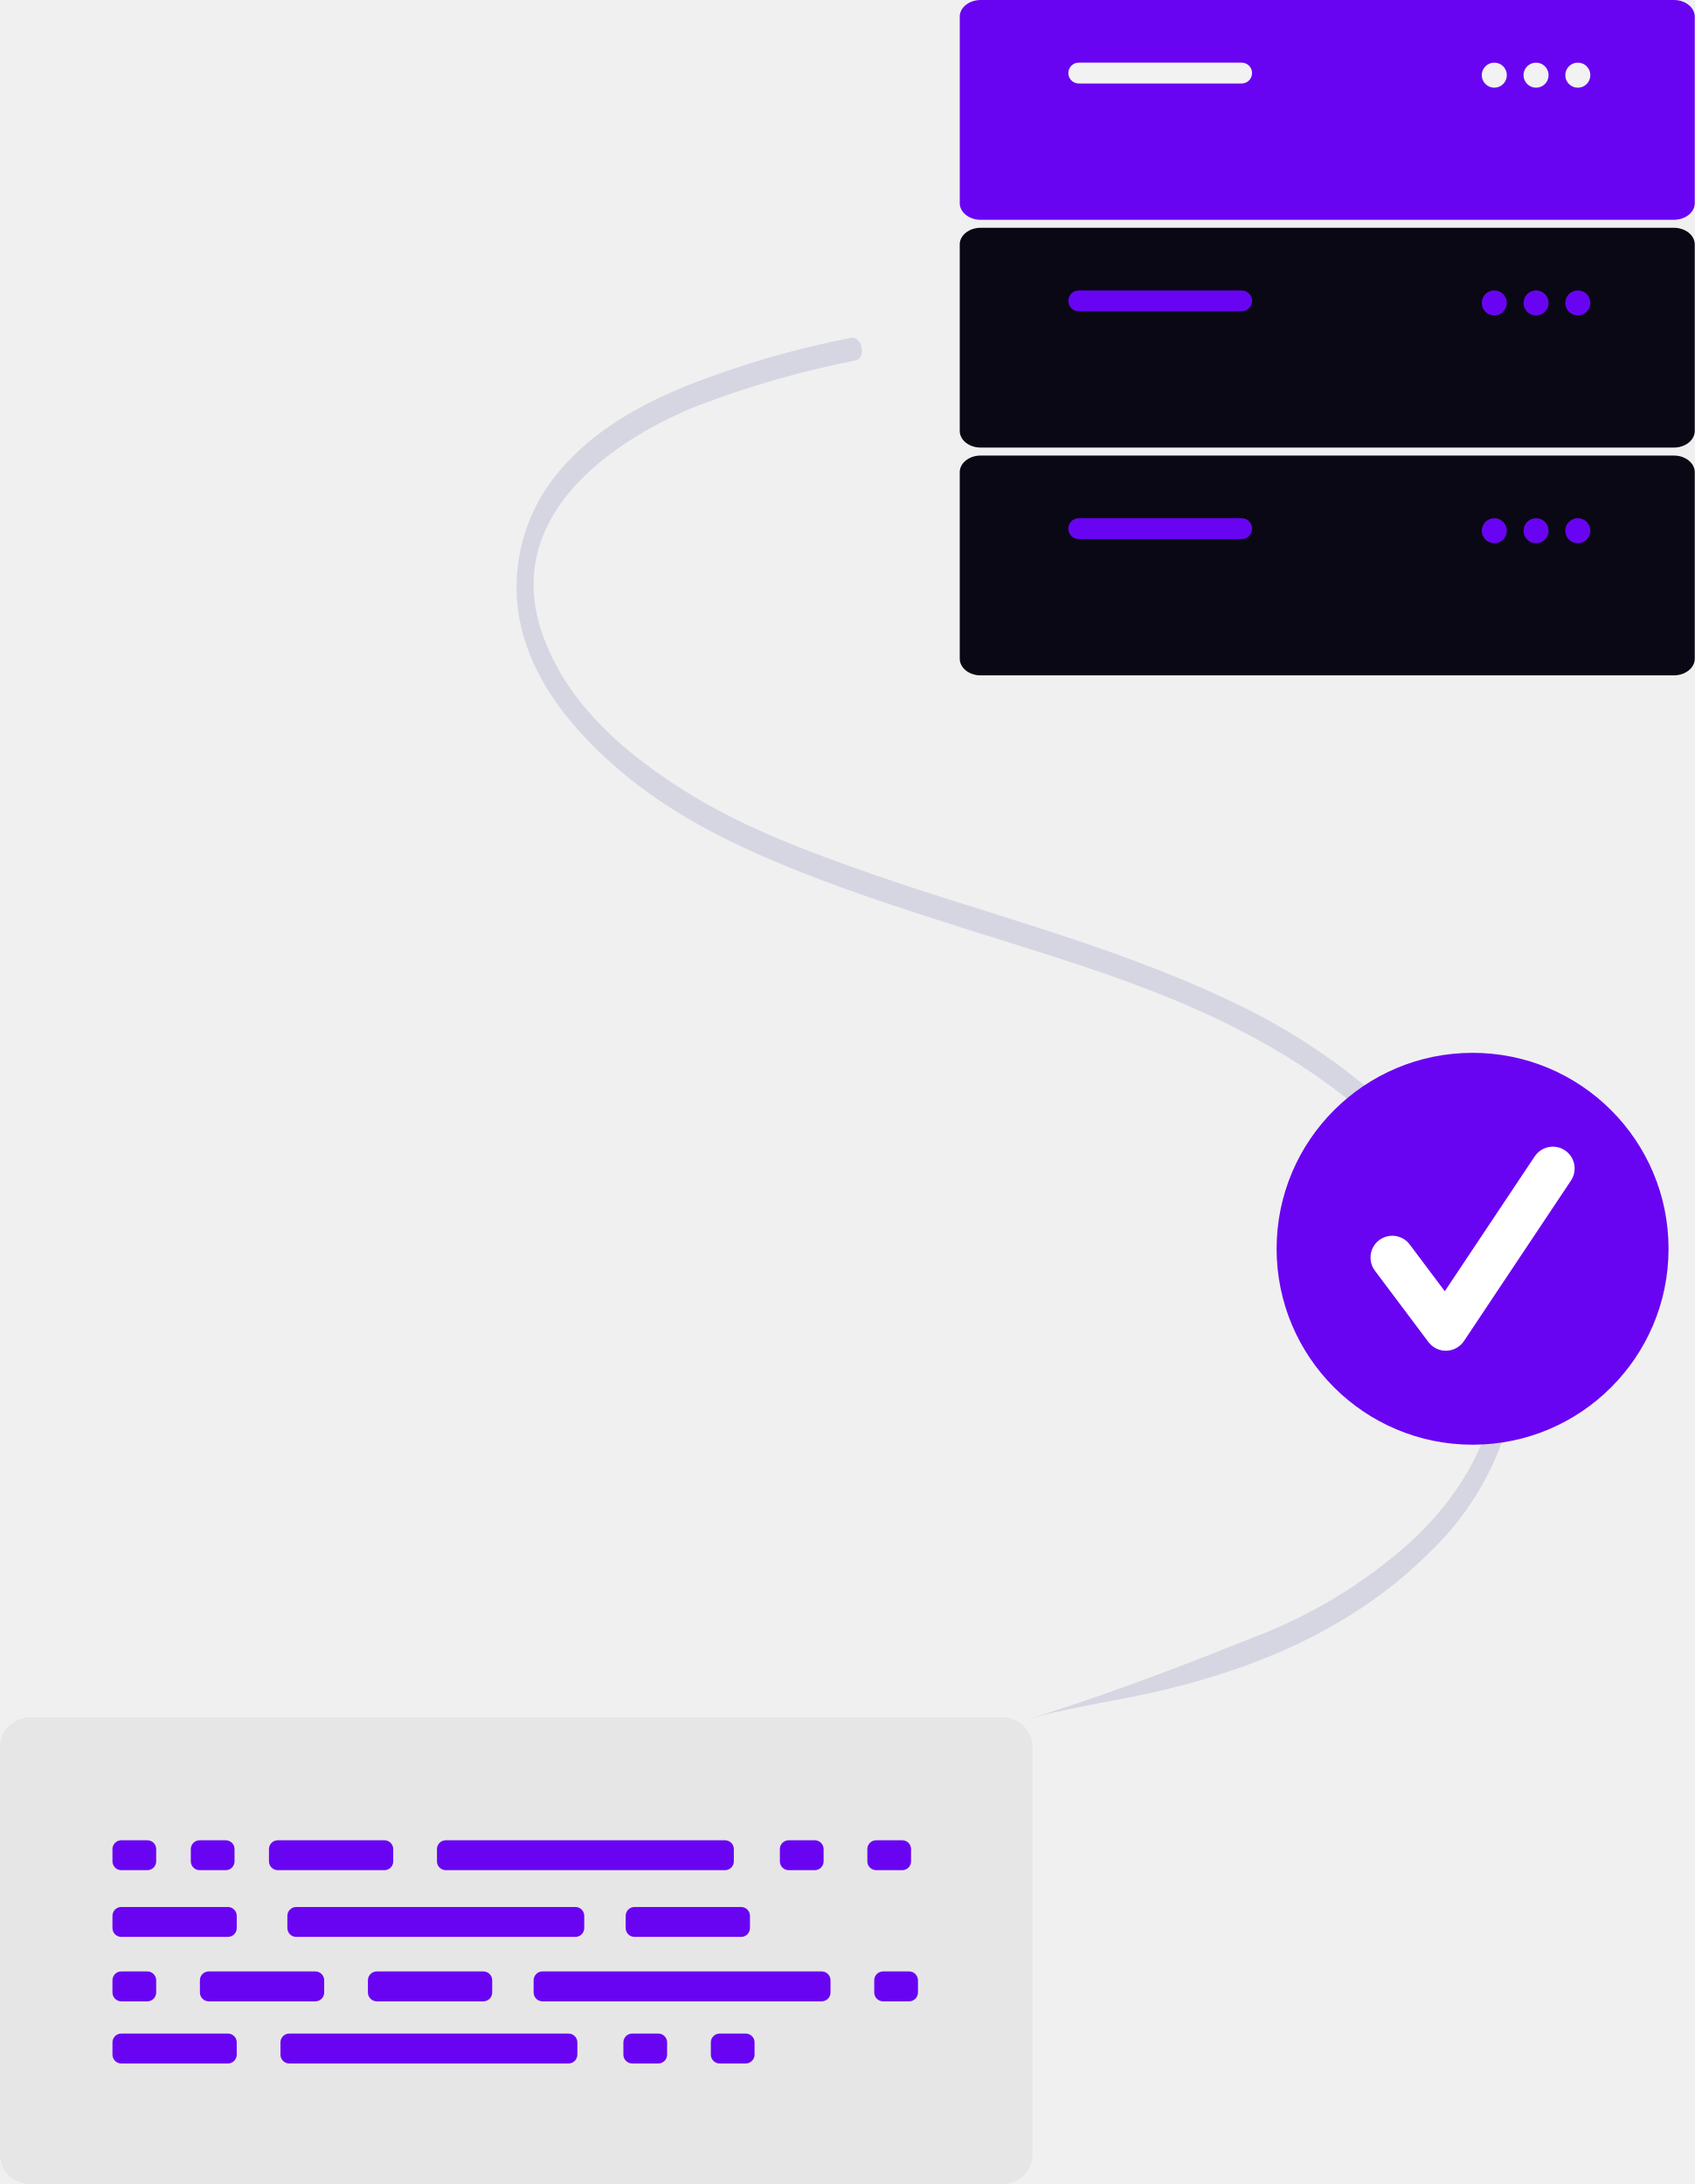
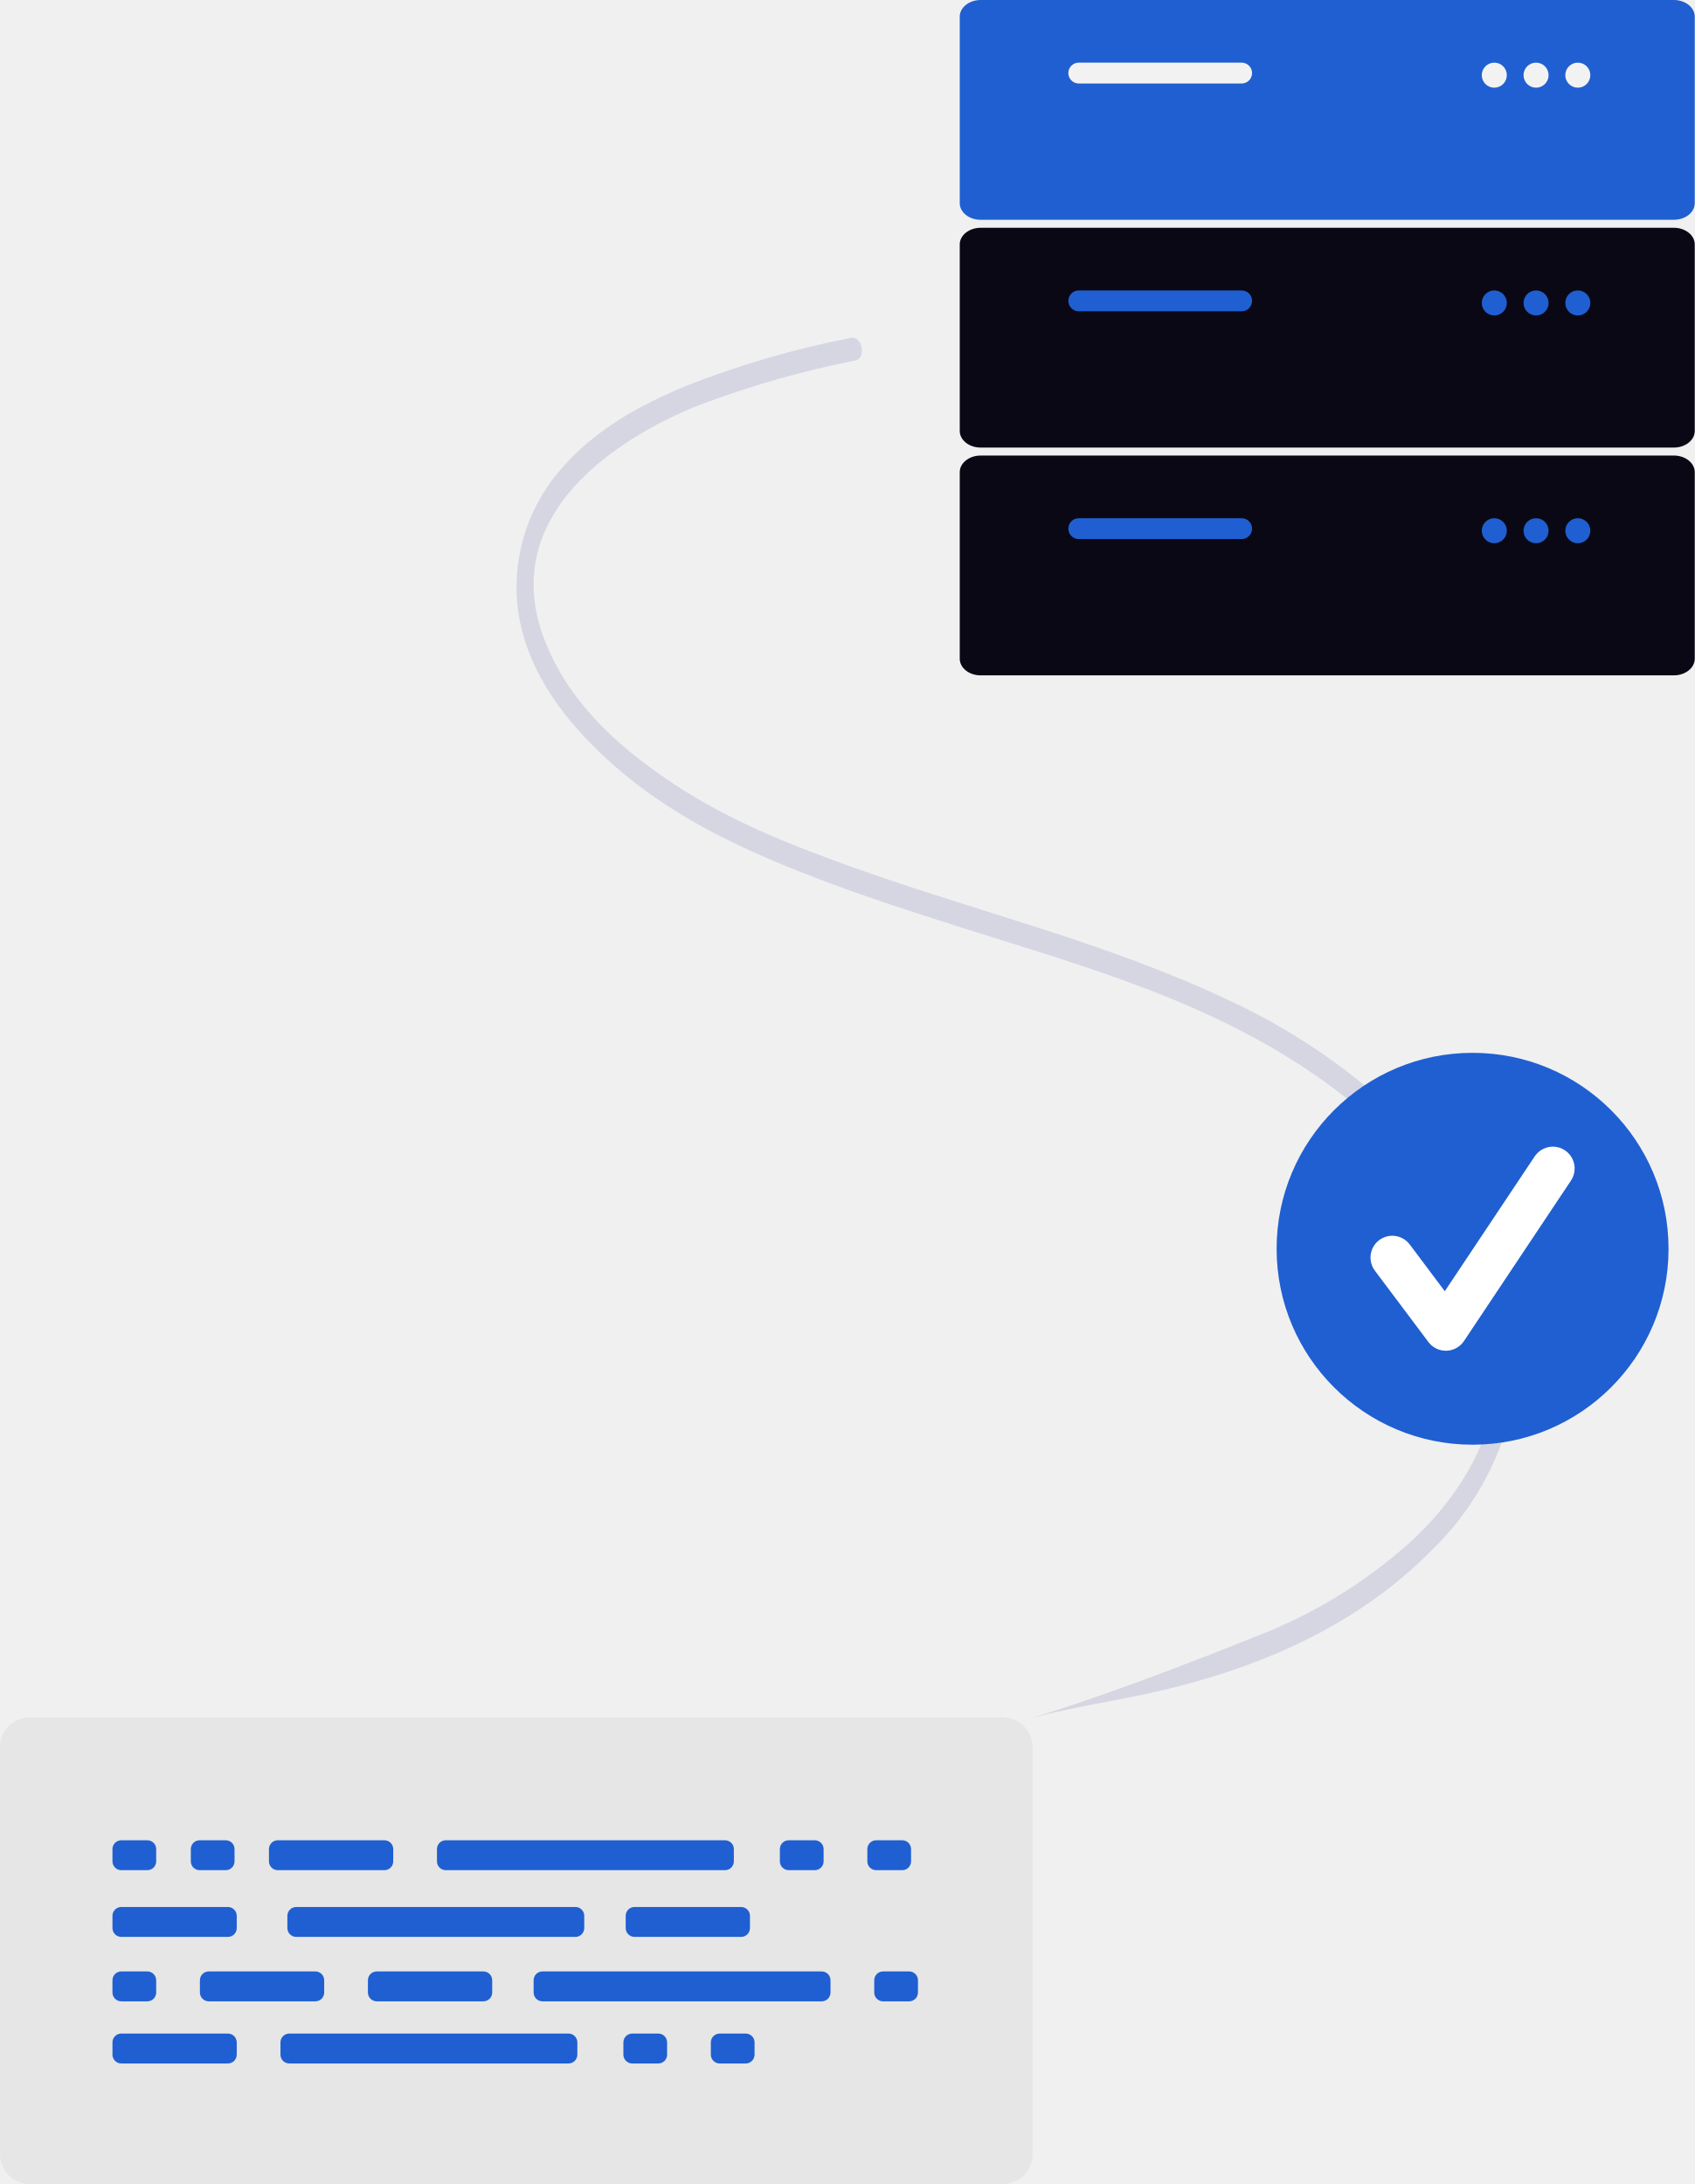
<svg xmlns="http://www.w3.org/2000/svg" width="682.778" height="880" viewBox="0 0 682.778 880">
  <g transform="translate(-659.66 -178.316)">
    <path d="M859.288,738.456c44.833-8.177,92.738-23.965,129.2-60.961a115.558,115.558,0,0,0,31.5-55.028,108.155,108.155,0,0,0-6.477-65.3c-9.875-23.592-25.632-42.385-42.2-57.779a253.2,253.2,0,0,0-64-42.759c-49.246-23.467-101.03-35.686-151.474-53.695-24.739-8.832-49.728-18.517-72.7-33.687-19.456-12.853-40.662-30.176-51.49-55.938C609.3,260.159,662.6,228.481,692.8,216.482A393.2,393.2,0,0,1,756,198.388c4.554-.977,2.622-10.067-1.916-9.094a378.148,378.148,0,0,0-66.372,19.379c-18.211,7.566-37,17.509-51.305,34.62a72.066,72.066,0,0,0-16.283,56.346c3.789,25.5,20.258,45.154,35.727,59.388,20.454,18.822,43.776,31.115,67.422,41.135,24.91,10.553,50.336,18.778,75.761,26.845,50.8,16.121,103.883,30.486,149.741,64.788,32.081,24,75.661,68.981,64.989,124.754-4.737,24.762-19.122,44.109-34.645,58.345a201.721,201.721,0,0,1-62.046,37.733C815.447,753.526,803.762,748.585,859.288,738.456Z" transform="translate(248.316 125.157)" fill="#d6d6e3" />
    <g transform="translate(1173.982 602.535)">
-       <circle cx="78.948" cy="78.948" r="78.948" transform="translate(0 0)" fill="#6904F2" />
+       <circle cx="78.948" cy="78.948" r="78.948" transform="translate(0 0)" fill="#1F5FD1" />
      <path d="M644.088,255.176a8.78,8.78,0,0,1-7.025-3.513l-21.538-28.718a8.782,8.782,0,1,1,14.051-10.538L643.668,231.2l36.191-54.286a8.784,8.784,0,1,1,14.619,9.742L651.4,251.269a8.788,8.788,0,0,1-7.063,3.908Z" transform="translate(-575.914 -135.145)" fill="#fff" />
    </g>
    <g transform="translate(660 870.624)">
      <rect width="416" height="188" rx="12" transform="translate(-0.34 -0.308)" fill="#e6e6e6" />
      <g transform="translate(44.967 49.189)">
-         <rect width="50.069" height="12.053" rx="3.565" transform="translate(63.05)" fill="#6904F2" />
-         <rect width="17.616" height="12.053" rx="3.565" transform="translate(268.889)" fill="#6904F2" />
-         <rect width="17.616" height="12.053" rx="3.565" transform="translate(304.125)" fill="#6904F2" />
-         <rect width="119.609" height="12.053" rx="3.565" transform="translate(130.736)" fill="#6904F2" />
-         <rect width="50.069" height="12.053" rx="3.565" transform="translate(0.002 77.886)" fill="#6904F2" />
-         <rect width="17.616" height="12.053" rx="3.565" transform="translate(205.841 77.886)" fill="#6904F2" />
-         <rect width="17.616" height="12.053" rx="3.565" transform="translate(241.075 77.886)" fill="#6904F2" />
-         <rect width="119.609" height="12.053" rx="3.565" transform="translate(67.687 77.886)" fill="#6904F2" />
-         <rect width="50.069" height="12.053" rx="3.565" transform="translate(206.769 26.888)" fill="#6904F2" />
-         <rect width="50.069" height="12.053" rx="3.565" transform="translate(0.002 26.888)" fill="#6904F2" />
-         <rect width="17.616" height="12.053" rx="3.565" transform="translate(0.002)" fill="#6904F2" />
-         <rect width="17.616" height="12.053" rx="3.565" transform="translate(0 52.85)" fill="#6904F2" />
-         <rect width="119.609" height="12.053" rx="3.565" transform="translate(70.468 26.888)" fill="#6904F2" />
-         <rect width="50.069" height="12.053" rx="3.565" transform="translate(102.921 52.85)" fill="#6904F2" />
-         <rect width="50.069" height="12.053" rx="3.565" transform="translate(35.234 52.85)" fill="#6904F2" />
-         <rect width="17.616" height="12.053" rx="3.565" transform="translate(31.569)" fill="#6904F2" />
-         <rect width="17.616" height="12.053" rx="3.565" transform="translate(306.906 52.85)" fill="#6904F2" />
-         <rect width="119.609" height="12.053" rx="3.565" transform="translate(169.679 52.85)" fill="#6904F2" />
+         <rect width="50.069" height="12.053" rx="3.565" transform="translate(63.05)" fill="#1F5FD1" />
+         <rect width="17.616" height="12.053" rx="3.565" transform="translate(268.889)" fill="#1F5FD1" />
+         <rect width="17.616" height="12.053" rx="3.565" transform="translate(304.125)" fill="#1F5FD1" />
+         <rect width="119.609" height="12.053" rx="3.565" transform="translate(130.736)" fill="#1F5FD1" />
+         <rect width="50.069" height="12.053" rx="3.565" transform="translate(0.002 77.886)" fill="#1F5FD1" />
+         <rect width="17.616" height="12.053" rx="3.565" transform="translate(205.841 77.886)" fill="#1F5FD1" />
+         <rect width="17.616" height="12.053" rx="3.565" transform="translate(241.075 77.886)" fill="#1F5FD1" />
+         <rect width="119.609" height="12.053" rx="3.565" transform="translate(67.687 77.886)" fill="#1F5FD1" />
+         <rect width="50.069" height="12.053" rx="3.565" transform="translate(206.769 26.888)" fill="#1F5FD1" />
+         <rect width="50.069" height="12.053" rx="3.565" transform="translate(0.002 26.888)" fill="#1F5FD1" />
+         <rect width="17.616" height="12.053" rx="3.565" transform="translate(0.002)" fill="#1F5FD1" />
+         <rect width="17.616" height="12.053" rx="3.565" transform="translate(0 52.85)" fill="#1F5FD1" />
+         <rect width="119.609" height="12.053" rx="3.565" transform="translate(70.468 26.888)" fill="#1F5FD1" />
+         <rect width="50.069" height="12.053" rx="3.565" transform="translate(102.921 52.85)" fill="#1F5FD1" />
+         <rect width="50.069" height="12.053" rx="3.565" transform="translate(35.234 52.85)" fill="#1F5FD1" />
+         <rect width="17.616" height="12.053" rx="3.565" transform="translate(31.569)" fill="#1F5FD1" />
+         <rect width="17.616" height="12.053" rx="3.565" transform="translate(306.906 52.85)" fill="#1F5FD1" />
+         <rect width="119.609" height="12.053" rx="3.565" transform="translate(169.679 52.85)" fill="#1F5FD1" />
      </g>
    </g>
    <g transform="translate(1046.322 178.316)">
-       <path d="M874.078,496.95H594.785c-4.644,0-8.406-3.005-8.412-6.709V415.1c.005-3.7,3.768-6.7,8.412-6.709H874.078c4.643,0,8.407,3.005,8.412,6.709V490.24C882.485,493.944,878.722,496.946,874.078,496.95Z" transform="translate(-586.373 -408.388)" fill="#6904F2" />
+       <path d="M874.078,496.95H594.785c-4.644,0-8.406-3.005-8.412-6.709V415.1c.005-3.7,3.768-6.7,8.412-6.709H874.078c4.643,0,8.407,3.005,8.412,6.709V490.24C882.485,493.944,878.722,496.946,874.078,496.95Z" transform="translate(-586.373 -408.388)" fill="#1F5FD1" />
      <path d="M4.206,0H69.824a4.206,4.206,0,1,1,0,8.412H4.206A4.206,4.206,0,0,1,4.206,0Z" transform="translate(43.745 25.237)" fill="#f2f2f2" />
      <circle cx="5.048" cy="5.048" r="5.048" transform="translate(210.311 25.237)" fill="#f2f2f2" />
      <circle cx="5.048" cy="5.048" r="5.048" transform="translate(227.136 25.237)" fill="#f2f2f2" />
      <circle cx="5.048" cy="5.048" r="5.048" transform="translate(243.96 25.237)" fill="#f2f2f2" />
    </g>
    <g transform="translate(1046.322 270.096)">
      <path d="M874.078,610H594.785c-4.643,0-8.406-3.006-8.412-6.709V528.151c.005-3.7,3.768-6.7,8.412-6.709H874.078c4.643,0,8.407,3.005,8.412,6.709v75.143c0,3.7-3.768,6.706-8.412,6.71Z" transform="translate(-586.373 -521.442)" fill="#090814" />
-       <path d="M4.206,0H69.824a4.206,4.206,0,1,1,0,8.412H4.206A4.206,4.206,0,0,1,4.206,0Z" transform="translate(43.745 25.238)" fill="#6904F2" />
-       <circle cx="5.048" cy="5.048" r="5.048" transform="translate(210.311 25.238)" fill="#6904F2" />
-       <circle cx="5.048" cy="5.048" r="5.048" transform="translate(227.136 25.238)" fill="#6904F2" />
-       <circle cx="5.048" cy="5.048" r="5.048" transform="translate(243.96 25.238)" fill="#6904F2" />
+       <path d="M4.206,0H69.824a4.206,4.206,0,1,1,0,8.412H4.206A4.206,4.206,0,0,1,4.206,0Z" transform="translate(43.745 25.238)" fill="#1F5FD1" />
+       <circle cx="5.048" cy="5.048" r="5.048" transform="translate(210.311 25.238)" fill="#1F5FD1" />
+       <circle cx="5.048" cy="5.048" r="5.048" transform="translate(227.136 25.238)" fill="#1F5FD1" />
+       <circle cx="5.048" cy="5.048" r="5.048" transform="translate(243.96 25.238)" fill="#1F5FD1" />
    </g>
    <g transform="translate(1046.322 361.877)">
      <path d="M874.078,723.058H594.785c-4.643,0-8.406-3.006-8.412-6.709V641.2c.005-3.7,3.768-6.7,8.412-6.709H874.078c4.643,0,8.407,3.005,8.412,6.709v75.144C882.484,720.053,878.721,723.054,874.078,723.058Z" transform="translate(-586.373 -634.496)" fill="#090814" />
-       <path d="M4.206,0H69.824a4.206,4.206,0,1,1,0,8.412H4.206A4.206,4.206,0,0,1,4.206,0Z" transform="translate(43.745 25.239)" fill="#6904F2" />
-       <circle cx="5.048" cy="5.048" r="5.048" transform="translate(210.311 25.239)" fill="#6904F2" />
-       <circle cx="5.048" cy="5.048" r="5.048" transform="translate(227.136 25.239)" fill="#6904F2" />
-       <circle cx="5.048" cy="5.048" r="5.048" transform="translate(243.96 25.239)" fill="#6904F2" />
+       <path d="M4.206,0H69.824a4.206,4.206,0,1,1,0,8.412H4.206A4.206,4.206,0,0,1,4.206,0Z" transform="translate(43.745 25.239)" fill="#1F5FD1" />
+       <circle cx="5.048" cy="5.048" r="5.048" transform="translate(210.311 25.239)" fill="#1F5FD1" />
+       <circle cx="5.048" cy="5.048" r="5.048" transform="translate(227.136 25.239)" fill="#1F5FD1" />
+       <circle cx="5.048" cy="5.048" r="5.048" transform="translate(243.96 25.239)" fill="#1F5FD1" />
    </g>
  </g>
</svg>
